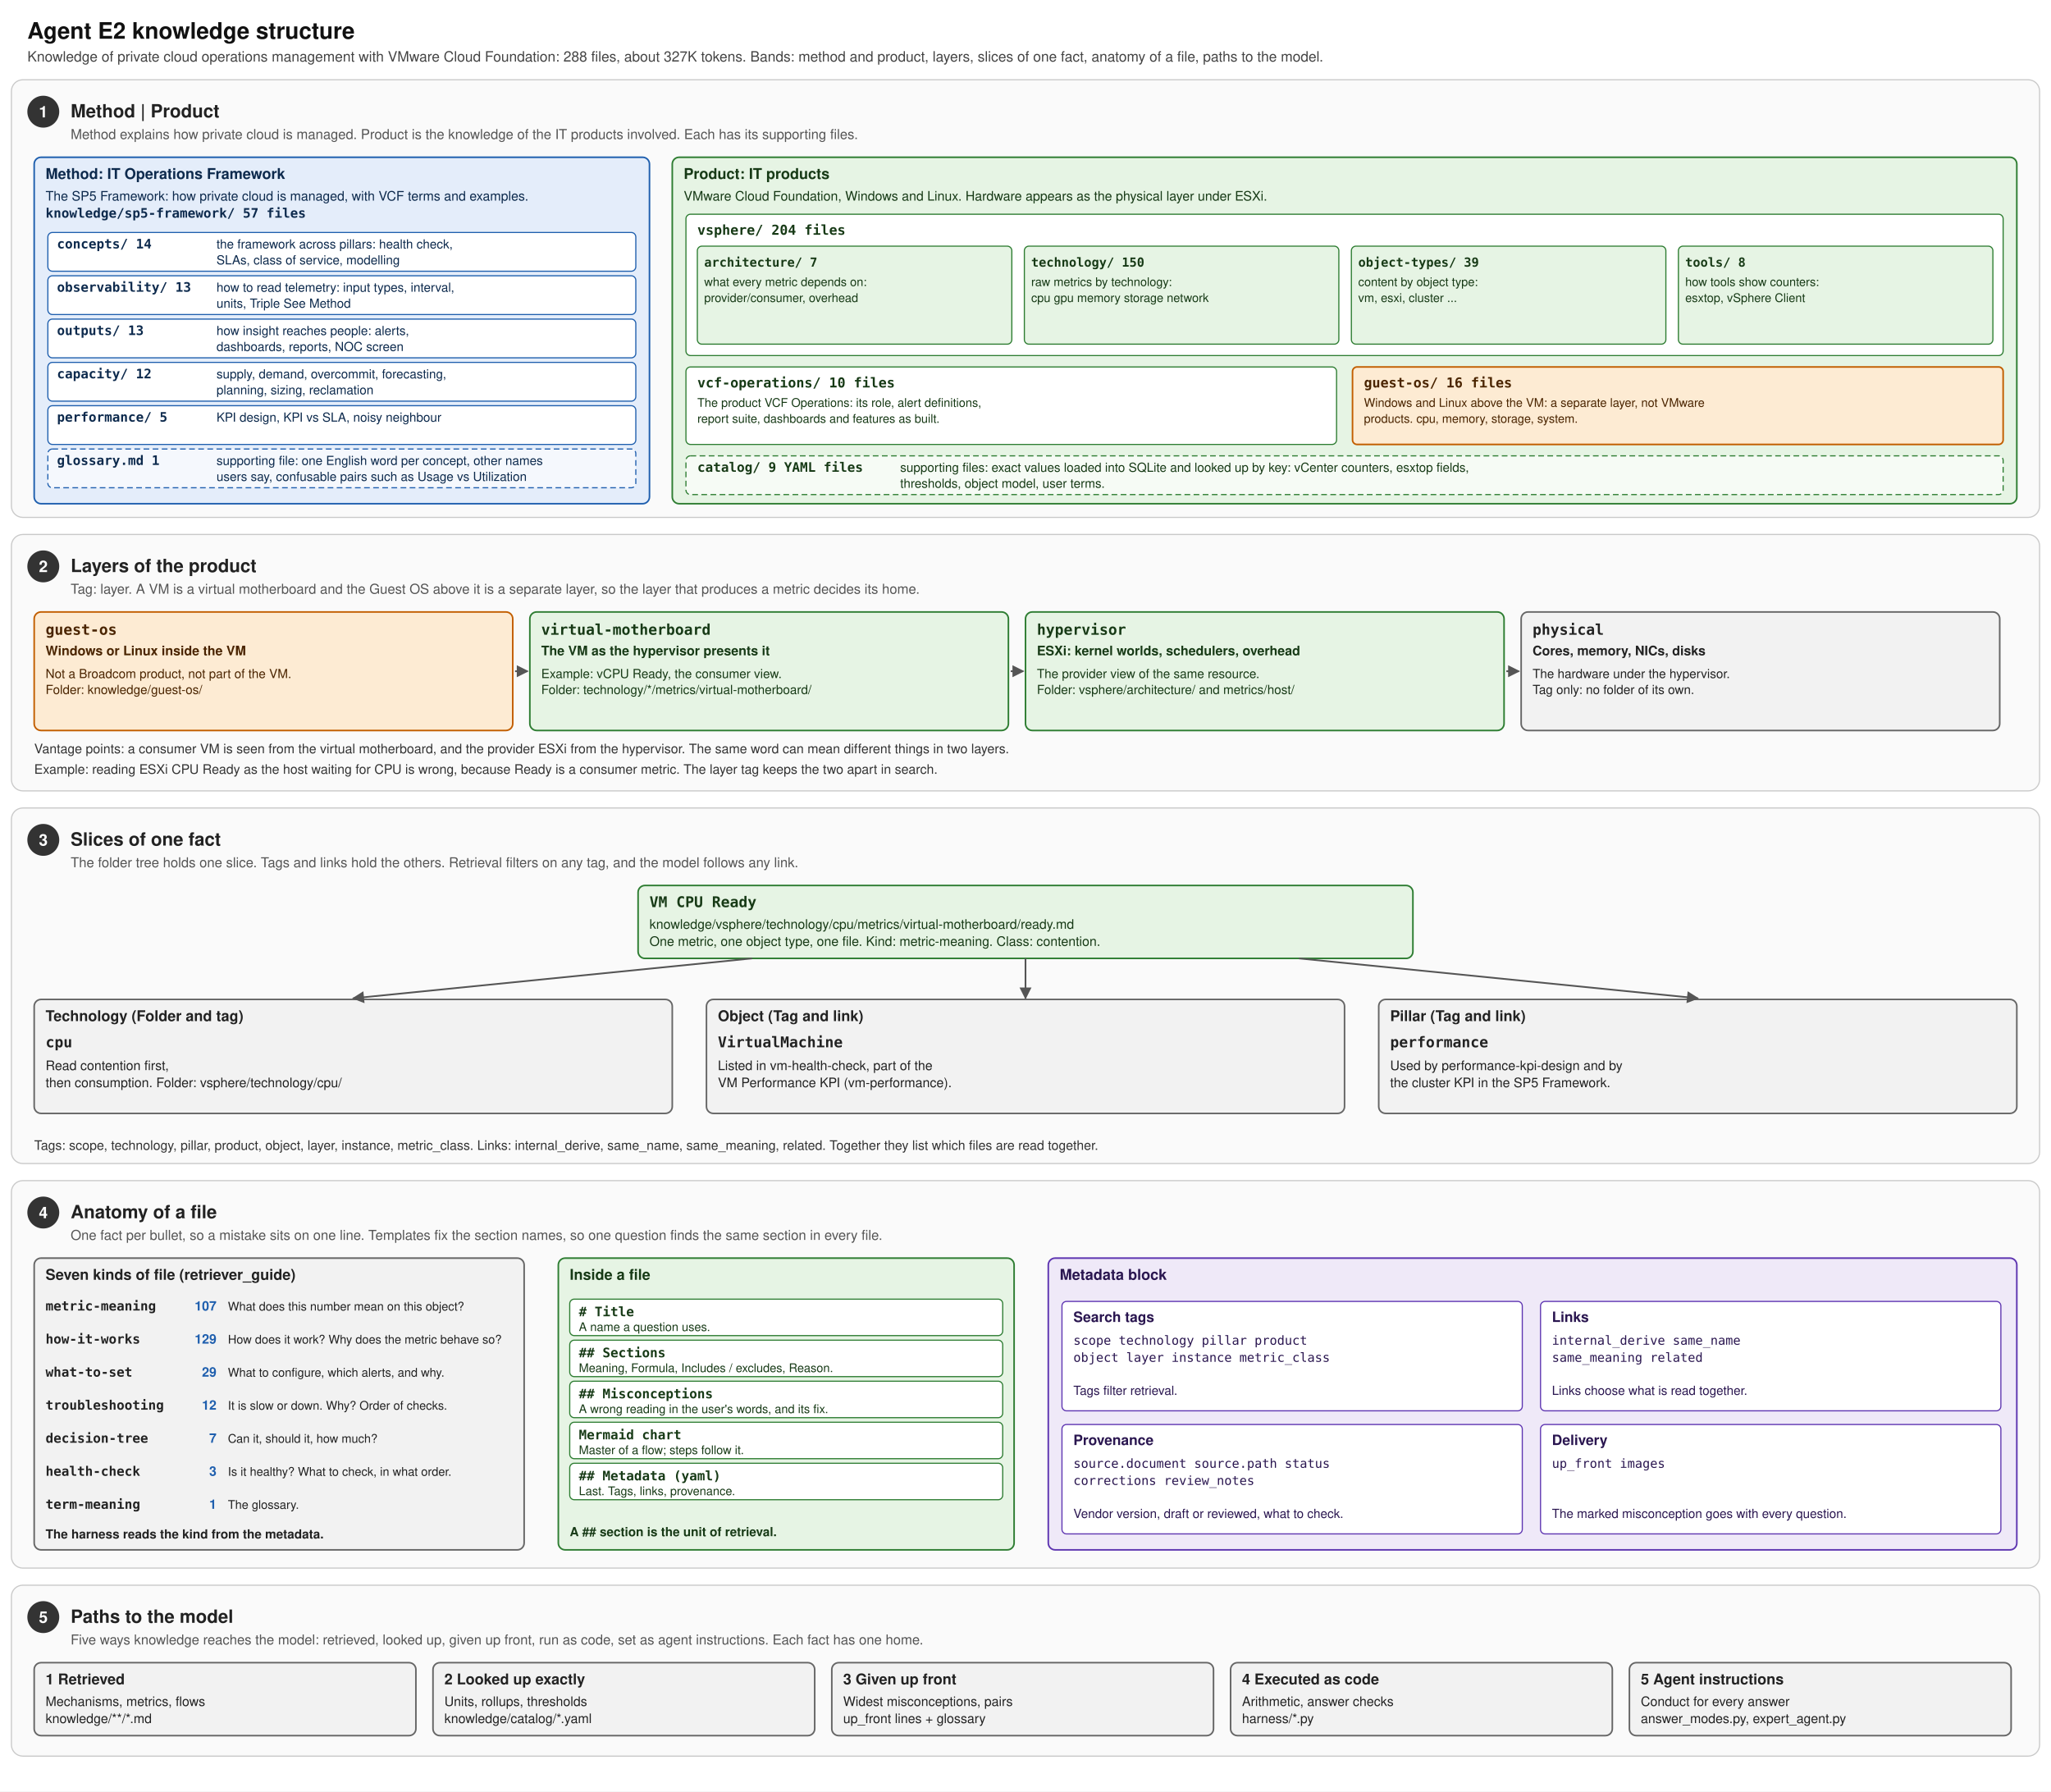
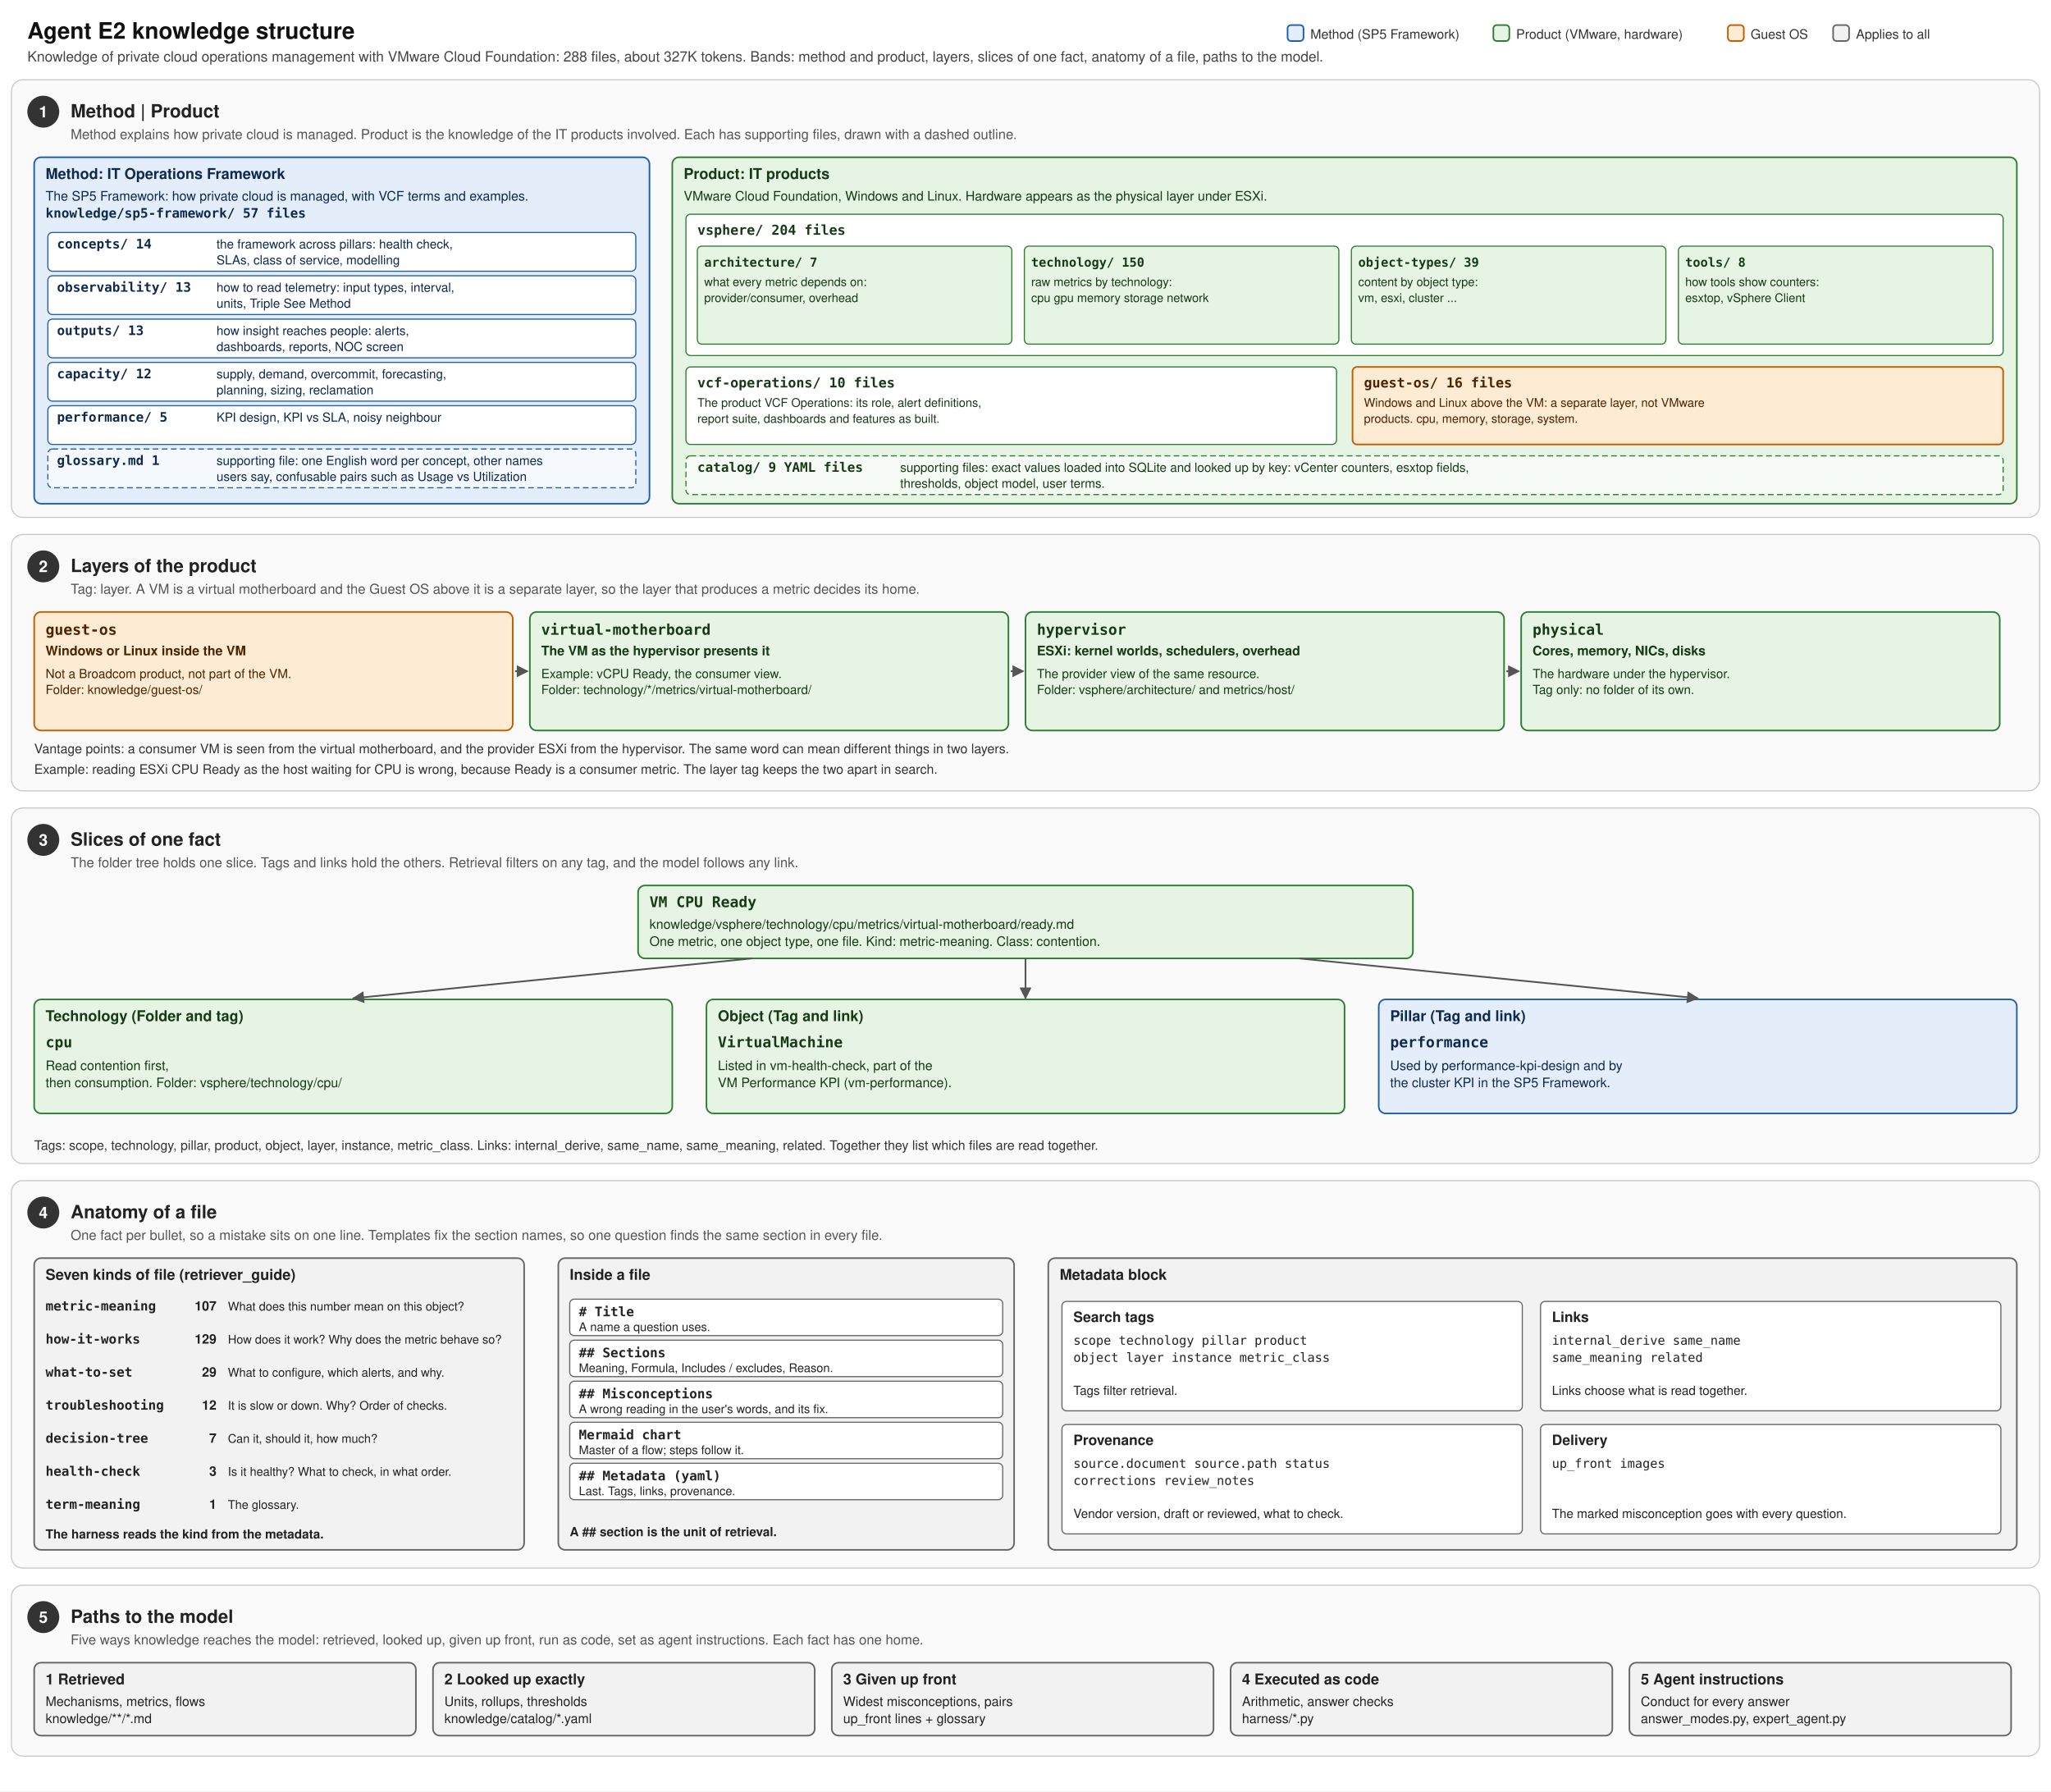
<svg xmlns="http://www.w3.org/2000/svg" width="1800" height="1572" viewBox="0 0 1800 1572" font-family="-apple-system,Segoe UI,Helvetica,Arial,sans-serif">
  <defs>
    <marker id="ah" viewBox="0 0 10 10" refX="9" refY="5" markerWidth="7" markerHeight="7" orient="auto-start-reverse">
      <path d="M0,0 L10,5 L0,10 z" fill="#555555" />
    </marker>
  </defs>
  <rect width="1800" height="1572" fill="#ffffff" />
  <text x="24" y="34" font-size="20" font-weight="bold" fill="#111" text-anchor="start">Agent E2 knowledge structure</text>
  <text x="24" y="54" font-size="12.5" font-weight="normal" fill="#444" text-anchor="start">Knowledge of private cloud operations management with VMware Cloud Foundation: 288 files, about 327K tokens. Bands: method and product, layers, slices of one fact, anatomy of a file, paths to the model.</text>
+   <rect x="1130" y="22" width="14" height="14" rx="3" fill="#e4edfa" stroke="#1f5fae" stroke-width="1.4" />
+   <text x="1150" y="34" font-size="11.5" font-weight="normal" fill="#333" text-anchor="start">Method (SP5 Framework)</text>
+   <rect x="1310.6" y="22" width="14" height="14" rx="3" fill="#e6f4e4" stroke="#2e7d32" stroke-width="1.4" />
+   <text x="1330.6" y="34" font-size="11.5" font-weight="normal" fill="#333" text-anchor="start">Product (VMware, hardware)</text>
+   <rect x="1516.4" y="22" width="14" height="14" rx="3" fill="#fdebd3" stroke="#c25e00" stroke-width="1.4" />
+   <text x="1536.4" y="34" font-size="11.5" font-weight="normal" fill="#333" text-anchor="start">Guest OS</text>
+   <rect x="1608.8" y="22" width="14" height="14" rx="3" fill="#f2f2f2" stroke="#666666" stroke-width="1.4" />
+   <text x="1628.8" y="34" font-size="11.5" font-weight="normal" fill="#333" text-anchor="start">Applies to all</text>
  <rect x="10" y="70" width="1780" height="384" rx="10" fill="#fafafa" stroke="#c9c9c9" />
  <circle cx="38" cy="98" r="14" fill="#333" />
  <text x="38" y="103" font-size="14" font-weight="bold" fill="#fff" text-anchor="middle">1</text>
  <text x="62" y="103" font-size="16" font-weight="bold" fill="#222" text-anchor="start">Method | Product</text>
-   <text x="62" y="122" font-size="12" font-weight="normal" fill="#555" text-anchor="start">Method explains how private cloud is managed. Product is the knowledge of the IT products involved. Each has its supporting files.</text>
+   <text x="62" y="122" font-size="12" font-weight="normal" fill="#555" text-anchor="start">Method explains how private cloud is managed. Product is the knowledge of the IT products involved. Each has supporting files, drawn with a dashed outline.</text>
  <rect x="30" y="138" width="540" height="304" rx="6" fill="#e4edfa" stroke="#1f5fae" stroke-width="1.4" />
  <text x="40" y="157" font-size="13" font-weight="bold" fill="#0d2a4d" text-anchor="start">Method: IT Operations Framework</text>
  <text x="40" y="176" font-size="11.5" font-weight="normal" fill="#0d2a4d" text-anchor="start">The SP5 Framework: how private cloud is managed, with VCF terms and examples.</text>
  <text x="40" y="191" font-size="11.5" font-weight="bold" fill="#0d2a4d" text-anchor="start" font-family="ui-monospace,Menlo,Consolas,monospace">knowledge/sp5-framework/   57 files</text>
  <rect x="42" y="204" width="516" height="34" rx="4" fill="#ffffff" stroke="#1f5fae" stroke-width="1" />
  <text x="50" y="218" font-size="11.5" font-weight="bold" fill="#0d2a4d" text-anchor="start" font-family="ui-monospace,Menlo,Consolas,monospace">concepts/  14</text>
  <text x="190" y="218" font-size="11" font-weight="normal" fill="#0d2a4d" text-anchor="start">the framework across pillars: health check,</text>
  <text x="190" y="232" font-size="11" font-weight="normal" fill="#0d2a4d" text-anchor="start">SLAs, class of service, modelling</text>
  <rect x="42" y="242" width="516" height="34" rx="4" fill="#ffffff" stroke="#1f5fae" stroke-width="1" />
  <text x="50" y="256" font-size="11.5" font-weight="bold" fill="#0d2a4d" text-anchor="start" font-family="ui-monospace,Menlo,Consolas,monospace">observability/  13</text>
  <text x="190" y="256" font-size="11" font-weight="normal" fill="#0d2a4d" text-anchor="start">how to read telemetry: input types, interval,</text>
  <text x="190" y="270" font-size="11" font-weight="normal" fill="#0d2a4d" text-anchor="start">units, Triple See Method</text>
  <rect x="42" y="280" width="516" height="34" rx="4" fill="#ffffff" stroke="#1f5fae" stroke-width="1" />
  <text x="50" y="294" font-size="11.5" font-weight="bold" fill="#0d2a4d" text-anchor="start" font-family="ui-monospace,Menlo,Consolas,monospace">outputs/  13</text>
  <text x="190" y="294" font-size="11" font-weight="normal" fill="#0d2a4d" text-anchor="start">how insight reaches people: alerts,</text>
  <text x="190" y="308" font-size="11" font-weight="normal" fill="#0d2a4d" text-anchor="start">dashboards, reports, NOC screen</text>
  <rect x="42" y="318" width="516" height="34" rx="4" fill="#ffffff" stroke="#1f5fae" stroke-width="1" />
  <text x="50" y="332" font-size="11.5" font-weight="bold" fill="#0d2a4d" text-anchor="start" font-family="ui-monospace,Menlo,Consolas,monospace">capacity/  12</text>
  <text x="190" y="332" font-size="11" font-weight="normal" fill="#0d2a4d" text-anchor="start">supply, demand, overcommit, forecasting,</text>
  <text x="190" y="346" font-size="11" font-weight="normal" fill="#0d2a4d" text-anchor="start">planning, sizing, reclamation</text>
  <rect x="42" y="356" width="516" height="34" rx="4" fill="#ffffff" stroke="#1f5fae" stroke-width="1" />
  <text x="50" y="370" font-size="11.5" font-weight="bold" fill="#0d2a4d" text-anchor="start" font-family="ui-monospace,Menlo,Consolas,monospace">performance/  5</text>
  <text x="190" y="370" font-size="11" font-weight="normal" fill="#0d2a4d" text-anchor="start">KPI design, KPI vs SLA, noisy neighbour</text>
  <rect x="42" y="394" width="516" height="34" rx="4" fill="#f5f8fd" stroke="#1f5fae" stroke-width="1" stroke-dasharray="5 3" />
  <text x="50" y="408" font-size="11.5" font-weight="bold" fill="#0d2a4d" text-anchor="start" font-family="ui-monospace,Menlo,Consolas,monospace">glossary.md  1</text>
  <text x="190" y="408" font-size="11" font-weight="normal" fill="#0d2a4d" text-anchor="start">supporting file: one English word per concept, other names</text>
  <text x="190" y="422" font-size="11" font-weight="normal" fill="#0d2a4d" text-anchor="start">users say, confusable pairs such as Usage vs Utilization</text>
  <rect x="590" y="138" width="1180" height="304" rx="6" fill="#e6f4e4" stroke="#2e7d32" stroke-width="1.4" />
  <text x="600" y="157" font-size="13" font-weight="bold" fill="#173a16" text-anchor="start">Product: IT products</text>
  <text x="600" y="176" font-size="11.5" font-weight="normal" fill="#173a16" text-anchor="start">VMware Cloud Foundation, Windows and Linux. Hardware appears as the physical layer under ESXi.</text>
  <rect x="602" y="188" width="1156" height="124" rx="4" fill="#ffffff" stroke="#2e7d32" stroke-width="1" />
  <text x="612" y="206" font-size="12" font-weight="bold" fill="#173a16" text-anchor="start" font-family="ui-monospace,Menlo,Consolas,monospace">vsphere/   204 files</text>
  <rect x="612" y="216" width="276" height="86" rx="4" fill="#e6f4e4" stroke="#2e7d32" stroke-width="1" />
  <text x="618" y="234" font-size="11" font-weight="bold" fill="#173a16" text-anchor="start" font-family="ui-monospace,Menlo,Consolas,monospace">architecture/  7</text>
  <text x="618" y="251" font-size="10.5" font-weight="normal" fill="#173a16" text-anchor="start">what every metric depends on:</text>
  <text x="618" y="265" font-size="10.5" font-weight="normal" fill="#173a16" text-anchor="start">provider/consumer, overhead</text>
  <rect x="899" y="216" width="276" height="86" rx="4" fill="#e6f4e4" stroke="#2e7d32" stroke-width="1" />
  <text x="905" y="234" font-size="11" font-weight="bold" fill="#173a16" text-anchor="start" font-family="ui-monospace,Menlo,Consolas,monospace">technology/  150</text>
  <text x="905" y="251" font-size="10.5" font-weight="normal" fill="#173a16" text-anchor="start">raw metrics by technology:</text>
  <text x="905" y="265" font-size="10.5" font-weight="normal" fill="#173a16" text-anchor="start">cpu gpu memory storage network</text>
  <rect x="1186" y="216" width="276" height="86" rx="4" fill="#e6f4e4" stroke="#2e7d32" stroke-width="1" />
  <text x="1192" y="234" font-size="11" font-weight="bold" fill="#173a16" text-anchor="start" font-family="ui-monospace,Menlo,Consolas,monospace">object-types/  39</text>
  <text x="1192" y="251" font-size="10.5" font-weight="normal" fill="#173a16" text-anchor="start">content by object type:</text>
  <text x="1192" y="265" font-size="10.5" font-weight="normal" fill="#173a16" text-anchor="start">vm, esxi, cluster ...</text>
  <rect x="1473" y="216" width="276" height="86" rx="4" fill="#e6f4e4" stroke="#2e7d32" stroke-width="1" />
  <text x="1479" y="234" font-size="11" font-weight="bold" fill="#173a16" text-anchor="start" font-family="ui-monospace,Menlo,Consolas,monospace">tools/  8</text>
  <text x="1479" y="251" font-size="10.5" font-weight="normal" fill="#173a16" text-anchor="start">how tools show counters:</text>
  <text x="1479" y="265" font-size="10.5" font-weight="normal" fill="#173a16" text-anchor="start">esxtop, vSphere Client</text>
  <rect x="602" y="322" width="571" height="68" rx="4" fill="#ffffff" stroke="#2e7d32" stroke-width="1" />
  <text x="612" y="340" font-size="12" font-weight="bold" fill="#173a16" text-anchor="start" font-family="ui-monospace,Menlo,Consolas,monospace">vcf-operations/   10 files</text>
  <text x="612" y="357" font-size="10.5" font-weight="normal" fill="#173a16" text-anchor="start">The product VCF Operations: its role, alert definitions,</text>
  <text x="612" y="371" font-size="10.5" font-weight="normal" fill="#173a16" text-anchor="start">report suite, dashboards and features as built.</text>
  <rect x="1187" y="322" width="571" height="68" rx="4" fill="#fdebd3" stroke="#c25e00" stroke-width="1.4" />
  <text x="1197" y="340" font-size="12" font-weight="bold" fill="#4a2400" text-anchor="start" font-family="ui-monospace,Menlo,Consolas,monospace">guest-os/   16 files</text>
  <text x="1197" y="357" font-size="10.5" font-weight="normal" fill="#4a2400" text-anchor="start">Windows and Linux above the VM: a separate layer, not VMware</text>
  <text x="1197" y="371" font-size="10.5" font-weight="normal" fill="#4a2400" text-anchor="start">products. cpu, memory, storage, system.</text>
  <rect x="602" y="400" width="1156" height="34" rx="4" fill="#f6fbf5" stroke="#2e7d32" stroke-width="1" stroke-dasharray="5 3" />
  <text x="612" y="414" font-size="11.5" font-weight="bold" fill="#173a16" text-anchor="start" font-family="ui-monospace,Menlo,Consolas,monospace">catalog/   9 YAML files</text>
  <text x="790" y="414" font-size="11" font-weight="normal" fill="#173a16" text-anchor="start">supporting files: exact values loaded into SQLite and looked up by key: vCenter counters, esxtop fields,</text>
  <text x="790" y="428" font-size="11" font-weight="normal" fill="#173a16" text-anchor="start">thresholds, object model, user terms.</text>
  <rect x="10" y="469" width="1780" height="225" rx="10" fill="#fafafa" stroke="#c9c9c9" />
  <circle cx="38" cy="497" r="14" fill="#333" />
  <text x="38" y="502" font-size="14" font-weight="bold" fill="#fff" text-anchor="middle">2</text>
  <text x="62" y="502" font-size="16" font-weight="bold" fill="#222" text-anchor="start">Layers of the product</text>
  <text x="62" y="521" font-size="12" font-weight="normal" fill="#555" text-anchor="start">Tag: layer. A VM is a virtual motherboard and the Guest OS above it is a separate layer, so the layer that produces a metric decides its home.</text>
  <rect x="30" y="537" width="420" height="104" rx="6" fill="#fdebd3" stroke="#c25e00" stroke-width="1.4" />
  <text x="40" y="557" font-size="13" font-weight="bold" fill="#4a2400" text-anchor="start" font-family="ui-monospace,Menlo,Consolas,monospace">guest-os</text>
  <text x="40" y="575" font-size="11.5" font-weight="bold" fill="#4a2400" text-anchor="start">Windows or Linux inside the VM</text>
  <text x="40" y="595" font-size="11" font-weight="normal" fill="#4a2400" text-anchor="start">Not a Broadcom product, not part of the VM.</text>
  <text x="40" y="609" font-size="11" font-weight="normal" fill="#4a2400" text-anchor="start">Folder: knowledge/guest-os/</text>
  <path d="M 452 589 L 463 589" fill="none" stroke="#555555" stroke-width="1.5" marker-end="url(#ah)" />
  <rect x="465" y="537" width="420" height="104" rx="6" fill="#e6f4e4" stroke="#2e7d32" stroke-width="1.4" />
  <text x="475" y="557" font-size="13" font-weight="bold" fill="#173a16" text-anchor="start" font-family="ui-monospace,Menlo,Consolas,monospace">virtual-motherboard</text>
  <text x="475" y="575" font-size="11.5" font-weight="bold" fill="#173a16" text-anchor="start">The VM as the hypervisor presents it</text>
  <text x="475" y="595" font-size="11" font-weight="normal" fill="#173a16" text-anchor="start">Example: vCPU Ready, the consumer view.</text>
  <text x="475" y="609" font-size="11" font-weight="normal" fill="#173a16" text-anchor="start">Folder: technology/*/metrics/virtual-motherboard/</text>
  <path d="M 887 589 L 898 589" fill="none" stroke="#555555" stroke-width="1.5" marker-end="url(#ah)" />
  <rect x="900" y="537" width="420" height="104" rx="6" fill="#e6f4e4" stroke="#2e7d32" stroke-width="1.4" />
  <text x="910" y="557" font-size="13" font-weight="bold" fill="#173a16" text-anchor="start" font-family="ui-monospace,Menlo,Consolas,monospace">hypervisor</text>
  <text x="910" y="575" font-size="11.5" font-weight="bold" fill="#173a16" text-anchor="start">ESXi: kernel worlds, schedulers, overhead</text>
  <text x="910" y="595" font-size="11" font-weight="normal" fill="#173a16" text-anchor="start">The provider view of the same resource.</text>
  <text x="910" y="609" font-size="11" font-weight="normal" fill="#173a16" text-anchor="start">Folder: vsphere/architecture/ and metrics/host/</text>
  <path d="M 1322 589 L 1333 589" fill="none" stroke="#555555" stroke-width="1.5" marker-end="url(#ah)" />
-   <rect x="1335" y="537" width="420" height="104" rx="6" fill="#f2f2f2" stroke="#666666" stroke-width="1.4" />
-   <text x="1345" y="557" font-size="13" font-weight="bold" fill="#222222" text-anchor="start" font-family="ui-monospace,Menlo,Consolas,monospace">physical</text>
-   <text x="1345" y="575" font-size="11.5" font-weight="bold" fill="#222222" text-anchor="start">Cores, memory, NICs, disks</text>
-   <text x="1345" y="595" font-size="11" font-weight="normal" fill="#222222" text-anchor="start">The hardware under the hypervisor.</text>
-   <text x="1345" y="609" font-size="11" font-weight="normal" fill="#222222" text-anchor="start">Tag only: no folder of its own.</text>
+   <rect x="1335" y="537" width="420" height="104" rx="6" fill="#e6f4e4" stroke="#2e7d32" stroke-width="1.4" />
+   <text x="1345" y="557" font-size="13" font-weight="bold" fill="#173a16" text-anchor="start" font-family="ui-monospace,Menlo,Consolas,monospace">physical</text>
+   <text x="1345" y="575" font-size="11.5" font-weight="bold" fill="#173a16" text-anchor="start">Cores, memory, NICs, disks</text>
+   <text x="1345" y="595" font-size="11" font-weight="normal" fill="#173a16" text-anchor="start">The hardware under the hypervisor.</text>
+   <text x="1345" y="609" font-size="11" font-weight="normal" fill="#173a16" text-anchor="start">Tag only: no folder of its own.</text>
  <text x="30" y="661" font-size="11.5" font-weight="normal" fill="#333" text-anchor="start">Vantage points: a consumer VM is seen from the virtual motherboard, and the provider ESXi from the hypervisor. The same word can mean different things in two layers.</text>
  <text x="30" y="679" font-size="11.5" font-weight="normal" fill="#333" text-anchor="start">Example: reading ESXi CPU Ready as the host waiting for CPU is wrong, because Ready is a consumer metric. The layer tag keeps the two apart in search.</text>
  <rect x="10" y="709" width="1780" height="312" rx="10" fill="#fafafa" stroke="#c9c9c9" />
  <circle cx="38" cy="737" r="14" fill="#333" />
  <text x="38" y="742" font-size="14" font-weight="bold" fill="#fff" text-anchor="middle">3</text>
  <text x="62" y="742" font-size="16" font-weight="bold" fill="#222" text-anchor="start">Slices of one fact</text>
  <text x="62" y="761" font-size="12" font-weight="normal" fill="#555" text-anchor="start">The folder tree holds one slice. Tags and links hold the others. Retrieval filters on any tag, and the model follows any link.</text>
  <rect x="560" y="777" width="680" height="64" rx="6" fill="#e6f4e4" stroke="#2e7d32" stroke-width="1.4" />
  <text x="570" y="796" font-size="13" font-weight="bold" fill="#173a16" text-anchor="start" font-family="ui-monospace,Menlo,Consolas,monospace">VM CPU Ready</text>
  <text x="570" y="815" font-size="11.5" font-weight="normal" fill="#173a16" text-anchor="start">knowledge/vsphere/technology/cpu/metrics/virtual-motherboard/ready.md</text>
  <text x="570" y="830" font-size="11.5" font-weight="normal" fill="#173a16" text-anchor="start">One metric, one object type, one file. Kind: metric-meaning. Class: contention.</text>
-   <rect x="30" y="877" width="560" height="100" rx="6" fill="#f2f2f2" stroke="#666666" stroke-width="1.4" />
-   <text x="40" y="896" font-size="13" font-weight="bold" fill="#222222" text-anchor="start">Technology   (Folder and tag)</text>
-   <text x="40" y="919" font-size="13" font-weight="bold" fill="#222" text-anchor="start" font-family="ui-monospace,Menlo,Consolas,monospace">cpu</text>
-   <text x="40" y="939" font-size="11.5" font-weight="normal" fill="#222" text-anchor="start">Read contention first,</text>
-   <text x="40" y="954" font-size="11.5" font-weight="normal" fill="#222" text-anchor="start">then consumption. Folder: vsphere/technology/cpu/</text>
+   <rect x="30" y="877" width="560" height="100" rx="6" fill="#e6f4e4" stroke="#2e7d32" stroke-width="1.4" />
+   <text x="40" y="896" font-size="13" font-weight="bold" fill="#173a16" text-anchor="start">Technology   (Folder and tag)</text>
+   <text x="40" y="919" font-size="13" font-weight="bold" fill="#173a16" text-anchor="start" font-family="ui-monospace,Menlo,Consolas,monospace">cpu</text>
+   <text x="40" y="939" font-size="11.5" font-weight="normal" fill="#173a16" text-anchor="start">Read contention first,</text>
+   <text x="40" y="954" font-size="11.5" font-weight="normal" fill="#173a16" text-anchor="start">then consumption. Folder: vsphere/technology/cpu/</text>
  <path d="M 660 841 L 310 876" fill="none" stroke="#555555" stroke-width="1.5" marker-end="url(#ah)" />
-   <rect x="620" y="877" width="560" height="100" rx="6" fill="#f2f2f2" stroke="#666666" stroke-width="1.4" />
-   <text x="630" y="896" font-size="13" font-weight="bold" fill="#222222" text-anchor="start">Object   (Tag and link)</text>
-   <text x="630" y="919" font-size="13" font-weight="bold" fill="#222" text-anchor="start" font-family="ui-monospace,Menlo,Consolas,monospace">VirtualMachine</text>
-   <text x="630" y="939" font-size="11.5" font-weight="normal" fill="#222" text-anchor="start">Listed in vm-health-check, part of the</text>
-   <text x="630" y="954" font-size="11.5" font-weight="normal" fill="#222" text-anchor="start">VM Performance KPI (vm-performance).</text>
+   <rect x="620" y="877" width="560" height="100" rx="6" fill="#e6f4e4" stroke="#2e7d32" stroke-width="1.4" />
+   <text x="630" y="896" font-size="13" font-weight="bold" fill="#173a16" text-anchor="start">Object   (Tag and link)</text>
+   <text x="630" y="919" font-size="13" font-weight="bold" fill="#173a16" text-anchor="start" font-family="ui-monospace,Menlo,Consolas,monospace">VirtualMachine</text>
+   <text x="630" y="939" font-size="11.5" font-weight="normal" fill="#173a16" text-anchor="start">Listed in vm-health-check, part of the</text>
+   <text x="630" y="954" font-size="11.5" font-weight="normal" fill="#173a16" text-anchor="start">VM Performance KPI (vm-performance).</text>
  <path d="M 900 841 L 900 876" fill="none" stroke="#555555" stroke-width="1.5" marker-end="url(#ah)" />
-   <rect x="1210" y="877" width="560" height="100" rx="6" fill="#f2f2f2" stroke="#666666" stroke-width="1.4" />
-   <text x="1220" y="896" font-size="13" font-weight="bold" fill="#222222" text-anchor="start">Pillar   (Tag and link)</text>
-   <text x="1220" y="919" font-size="13" font-weight="bold" fill="#222" text-anchor="start" font-family="ui-monospace,Menlo,Consolas,monospace">performance</text>
-   <text x="1220" y="939" font-size="11.5" font-weight="normal" fill="#222" text-anchor="start">Used by performance-kpi-design and by</text>
-   <text x="1220" y="954" font-size="11.5" font-weight="normal" fill="#222" text-anchor="start">the cluster KPI in the SP5 Framework.</text>
+   <rect x="1210" y="877" width="560" height="100" rx="6" fill="#e4edfa" stroke="#1f5fae" stroke-width="1.4" />
+   <text x="1220" y="896" font-size="13" font-weight="bold" fill="#0d2a4d" text-anchor="start">Pillar   (Tag and link)</text>
+   <text x="1220" y="919" font-size="13" font-weight="bold" fill="#0d2a4d" text-anchor="start" font-family="ui-monospace,Menlo,Consolas,monospace">performance</text>
+   <text x="1220" y="939" font-size="11.5" font-weight="normal" fill="#0d2a4d" text-anchor="start">Used by performance-kpi-design and by</text>
+   <text x="1220" y="954" font-size="11.5" font-weight="normal" fill="#0d2a4d" text-anchor="start">the cluster KPI in the SP5 Framework.</text>
  <path d="M 1140 841 L 1490 876" fill="none" stroke="#555555" stroke-width="1.5" marker-end="url(#ah)" />
  <text x="30" y="1009" font-size="11.5" font-weight="normal" fill="#333" text-anchor="start">Tags: scope, technology, pillar, product, object, layer, instance, metric_class. Links: internal_derive, same_name, same_meaning, related. Together they list which files are read together.</text>
  <rect x="10" y="1036" width="1780" height="340" rx="10" fill="#fafafa" stroke="#c9c9c9" />
  <circle cx="38" cy="1064" r="14" fill="#333" />
  <text x="38" y="1069" font-size="14" font-weight="bold" fill="#fff" text-anchor="middle">4</text>
  <text x="62" y="1069" font-size="16" font-weight="bold" fill="#222" text-anchor="start">Anatomy of a file</text>
  <text x="62" y="1088" font-size="12" font-weight="normal" fill="#555" text-anchor="start">One fact per bullet, so a mistake sits on one line. Templates fix the section names, so one question finds the same section in every file.</text>
  <rect x="30" y="1104" width="430" height="256" rx="6" fill="#f2f2f2" stroke="#666666" stroke-width="1.4" />
  <text x="40" y="1123" font-size="13" font-weight="bold" fill="#222222" text-anchor="start">Seven kinds of file (retriever_guide)</text>
  <text x="40" y="1150" font-size="11.5" font-weight="bold" fill="#222" text-anchor="start" font-family="ui-monospace,Menlo,Consolas,monospace">metric-meaning</text>
-   <text x="190" y="1150" font-size="11.5" font-weight="bold" fill="#1f5fae" text-anchor="end">107</text>
+   <text x="190" y="1150" font-size="11.5" font-weight="bold" fill="#222" text-anchor="end">107</text>
  <text x="200" y="1150" font-size="10.5" font-weight="normal" fill="#222" text-anchor="start">What does this number mean on this object?</text>
  <text x="40" y="1179" font-size="11.5" font-weight="bold" fill="#222" text-anchor="start" font-family="ui-monospace,Menlo,Consolas,monospace">how-it-works</text>
-   <text x="190" y="1179" font-size="11.5" font-weight="bold" fill="#1f5fae" text-anchor="end">129</text>
+   <text x="190" y="1179" font-size="11.5" font-weight="bold" fill="#222" text-anchor="end">129</text>
  <text x="200" y="1179" font-size="10.5" font-weight="normal" fill="#222" text-anchor="start">How does it work? Why does the metric behave so?</text>
  <text x="40" y="1208" font-size="11.5" font-weight="bold" fill="#222" text-anchor="start" font-family="ui-monospace,Menlo,Consolas,monospace">what-to-set</text>
-   <text x="190" y="1208" font-size="11.5" font-weight="bold" fill="#1f5fae" text-anchor="end">29</text>
+   <text x="190" y="1208" font-size="11.5" font-weight="bold" fill="#222" text-anchor="end">29</text>
  <text x="200" y="1208" font-size="10.5" font-weight="normal" fill="#222" text-anchor="start">What to configure, which alerts, and why.</text>
  <text x="40" y="1237" font-size="11.5" font-weight="bold" fill="#222" text-anchor="start" font-family="ui-monospace,Menlo,Consolas,monospace">troubleshooting</text>
-   <text x="190" y="1237" font-size="11.5" font-weight="bold" fill="#1f5fae" text-anchor="end">12</text>
+   <text x="190" y="1237" font-size="11.5" font-weight="bold" fill="#222" text-anchor="end">12</text>
  <text x="200" y="1237" font-size="10.5" font-weight="normal" fill="#222" text-anchor="start">It is slow or down. Why? Order of checks.</text>
  <text x="40" y="1266" font-size="11.5" font-weight="bold" fill="#222" text-anchor="start" font-family="ui-monospace,Menlo,Consolas,monospace">decision-tree</text>
-   <text x="190" y="1266" font-size="11.5" font-weight="bold" fill="#1f5fae" text-anchor="end">7</text>
+   <text x="190" y="1266" font-size="11.5" font-weight="bold" fill="#222" text-anchor="end">7</text>
  <text x="200" y="1266" font-size="10.5" font-weight="normal" fill="#222" text-anchor="start">Can it, should it, how much?</text>
  <text x="40" y="1295" font-size="11.5" font-weight="bold" fill="#222" text-anchor="start" font-family="ui-monospace,Menlo,Consolas,monospace">health-check</text>
-   <text x="190" y="1295" font-size="11.5" font-weight="bold" fill="#1f5fae" text-anchor="end">3</text>
+   <text x="190" y="1295" font-size="11.5" font-weight="bold" fill="#222" text-anchor="end">3</text>
  <text x="200" y="1295" font-size="10.5" font-weight="normal" fill="#222" text-anchor="start">Is it healthy? What to check, in what order.</text>
  <text x="40" y="1324" font-size="11.5" font-weight="bold" fill="#222" text-anchor="start" font-family="ui-monospace,Menlo,Consolas,monospace">term-meaning</text>
-   <text x="190" y="1324" font-size="11.5" font-weight="bold" fill="#1f5fae" text-anchor="end">1</text>
+   <text x="190" y="1324" font-size="11.5" font-weight="bold" fill="#222" text-anchor="end">1</text>
  <text x="200" y="1324" font-size="10.5" font-weight="normal" fill="#222" text-anchor="start">The glossary.</text>
  <text x="40" y="1350" font-size="11" font-weight="bold" fill="#222" text-anchor="start">The harness reads the kind from the metadata.</text>
-   <rect x="490" y="1104" width="400" height="256" rx="6" fill="#e6f4e4" stroke="#2e7d32" stroke-width="1.4" />
-   <text x="500" y="1123" font-size="13" font-weight="bold" fill="#173a16" text-anchor="start">Inside a file</text>
-   <rect x="500" y="1140" width="380" height="32" rx="4" fill="#ffffff" stroke="#2e7d32" stroke-width="1" />
-   <text x="508" y="1155" font-size="11.5" font-weight="bold" fill="#173a16" text-anchor="start" font-family="ui-monospace,Menlo,Consolas,monospace"># Title</text>
-   <text x="508" y="1168" font-size="10.5" font-weight="normal" fill="#173a16" text-anchor="start">A name a question uses.</text>
-   <rect x="500" y="1176" width="380" height="32" rx="4" fill="#ffffff" stroke="#2e7d32" stroke-width="1" />
-   <text x="508" y="1191" font-size="11.5" font-weight="bold" fill="#173a16" text-anchor="start" font-family="ui-monospace,Menlo,Consolas,monospace">## Sections</text>
-   <text x="508" y="1204" font-size="10.5" font-weight="normal" fill="#173a16" text-anchor="start">Meaning, Formula, Includes / excludes, Reason.</text>
-   <rect x="500" y="1212" width="380" height="32" rx="4" fill="#ffffff" stroke="#2e7d32" stroke-width="1" />
-   <text x="508" y="1227" font-size="11.5" font-weight="bold" fill="#173a16" text-anchor="start" font-family="ui-monospace,Menlo,Consolas,monospace">## Misconceptions</text>
-   <text x="508" y="1240" font-size="10.5" font-weight="normal" fill="#173a16" text-anchor="start">A wrong reading in the user's words, and its fix.</text>
-   <rect x="500" y="1248" width="380" height="32" rx="4" fill="#ffffff" stroke="#2e7d32" stroke-width="1" />
-   <text x="508" y="1263" font-size="11.5" font-weight="bold" fill="#173a16" text-anchor="start" font-family="ui-monospace,Menlo,Consolas,monospace">Mermaid chart</text>
-   <text x="508" y="1276" font-size="10.5" font-weight="normal" fill="#173a16" text-anchor="start">Master of a flow; steps follow it.</text>
-   <rect x="500" y="1284" width="380" height="32" rx="4" fill="#ffffff" stroke="#2e7d32" stroke-width="1" />
-   <text x="508" y="1299" font-size="11.5" font-weight="bold" fill="#173a16" text-anchor="start" font-family="ui-monospace,Menlo,Consolas,monospace">## Metadata (yaml)</text>
-   <text x="508" y="1312" font-size="10.5" font-weight="normal" fill="#173a16" text-anchor="start">Last. Tags, links, provenance.</text>
-   <text x="500" y="1348" font-size="11" font-weight="bold" fill="#173a16" text-anchor="start">A ## section is the unit of retrieval.</text>
-   <rect x="920" y="1104" width="850" height="256" rx="6" fill="#efe9f8" stroke="#5e35b1" stroke-width="1.4" />
-   <text x="930" y="1123" font-size="13" font-weight="bold" fill="#2a1650" text-anchor="start">Metadata block</text>
-   <rect x="932" y="1142" width="404" height="96" rx="4" fill="#ffffff" stroke="#5e35b1" stroke-width="1" />
-   <text x="942" y="1160" font-size="12.5" font-weight="bold" fill="#2a1650" text-anchor="start">Search tags</text>
-   <text x="942" y="1180" font-size="11" font-weight="normal" fill="#2a1650" text-anchor="start" font-family="ui-monospace,Menlo,Consolas,monospace">scope  technology  pillar  product</text>
-   <text x="942" y="1195" font-size="11" font-weight="normal" fill="#2a1650" text-anchor="start" font-family="ui-monospace,Menlo,Consolas,monospace">object  layer  instance  metric_class</text>
-   <text x="942" y="1224" font-size="11" font-weight="normal" fill="#2a1650" text-anchor="start">Tags filter retrieval.</text>
-   <rect x="1352" y="1142" width="404" height="96" rx="4" fill="#ffffff" stroke="#5e35b1" stroke-width="1" />
-   <text x="1362" y="1160" font-size="12.5" font-weight="bold" fill="#2a1650" text-anchor="start">Links</text>
-   <text x="1362" y="1180" font-size="11" font-weight="normal" fill="#2a1650" text-anchor="start" font-family="ui-monospace,Menlo,Consolas,monospace">internal_derive  same_name</text>
-   <text x="1362" y="1195" font-size="11" font-weight="normal" fill="#2a1650" text-anchor="start" font-family="ui-monospace,Menlo,Consolas,monospace">same_meaning  related</text>
-   <text x="1362" y="1224" font-size="11" font-weight="normal" fill="#2a1650" text-anchor="start">Links choose what is read together.</text>
-   <rect x="932" y="1250" width="404" height="96" rx="4" fill="#ffffff" stroke="#5e35b1" stroke-width="1" />
-   <text x="942" y="1268" font-size="12.5" font-weight="bold" fill="#2a1650" text-anchor="start">Provenance</text>
-   <text x="942" y="1288" font-size="11" font-weight="normal" fill="#2a1650" text-anchor="start" font-family="ui-monospace,Menlo,Consolas,monospace">source.document  source.path  status</text>
-   <text x="942" y="1303" font-size="11" font-weight="normal" fill="#2a1650" text-anchor="start" font-family="ui-monospace,Menlo,Consolas,monospace">corrections  review_notes</text>
-   <text x="942" y="1332" font-size="11" font-weight="normal" fill="#2a1650" text-anchor="start">Vendor version, draft or reviewed, what to check.</text>
-   <rect x="1352" y="1250" width="404" height="96" rx="4" fill="#ffffff" stroke="#5e35b1" stroke-width="1" />
-   <text x="1362" y="1268" font-size="12.5" font-weight="bold" fill="#2a1650" text-anchor="start">Delivery</text>
-   <text x="1362" y="1288" font-size="11" font-weight="normal" fill="#2a1650" text-anchor="start" font-family="ui-monospace,Menlo,Consolas,monospace">up_front  images</text>
-   <text x="1362" y="1332" font-size="11" font-weight="normal" fill="#2a1650" text-anchor="start">The marked misconception goes with every question.</text>
+   <rect x="490" y="1104" width="400" height="256" rx="6" fill="#f2f2f2" stroke="#666666" stroke-width="1.4" />
+   <text x="500" y="1123" font-size="13" font-weight="bold" fill="#222222" text-anchor="start">Inside a file</text>
+   <rect x="500" y="1140" width="380" height="32" rx="4" fill="#ffffff" stroke="#666666" stroke-width="1" />
+   <text x="508" y="1155" font-size="11.5" font-weight="bold" fill="#222" text-anchor="start" font-family="ui-monospace,Menlo,Consolas,monospace"># Title</text>
+   <text x="508" y="1168" font-size="10.5" font-weight="normal" fill="#222" text-anchor="start">A name a question uses.</text>
+   <rect x="500" y="1176" width="380" height="32" rx="4" fill="#ffffff" stroke="#666666" stroke-width="1" />
+   <text x="508" y="1191" font-size="11.5" font-weight="bold" fill="#222" text-anchor="start" font-family="ui-monospace,Menlo,Consolas,monospace">## Sections</text>
+   <text x="508" y="1204" font-size="10.5" font-weight="normal" fill="#222" text-anchor="start">Meaning, Formula, Includes / excludes, Reason.</text>
+   <rect x="500" y="1212" width="380" height="32" rx="4" fill="#ffffff" stroke="#666666" stroke-width="1" />
+   <text x="508" y="1227" font-size="11.5" font-weight="bold" fill="#222" text-anchor="start" font-family="ui-monospace,Menlo,Consolas,monospace">## Misconceptions</text>
+   <text x="508" y="1240" font-size="10.5" font-weight="normal" fill="#222" text-anchor="start">A wrong reading in the user's words, and its fix.</text>
+   <rect x="500" y="1248" width="380" height="32" rx="4" fill="#ffffff" stroke="#666666" stroke-width="1" />
+   <text x="508" y="1263" font-size="11.5" font-weight="bold" fill="#222" text-anchor="start" font-family="ui-monospace,Menlo,Consolas,monospace">Mermaid chart</text>
+   <text x="508" y="1276" font-size="10.5" font-weight="normal" fill="#222" text-anchor="start">Master of a flow; steps follow it.</text>
+   <rect x="500" y="1284" width="380" height="32" rx="4" fill="#ffffff" stroke="#666666" stroke-width="1" />
+   <text x="508" y="1299" font-size="11.5" font-weight="bold" fill="#222" text-anchor="start" font-family="ui-monospace,Menlo,Consolas,monospace">## Metadata (yaml)</text>
+   <text x="508" y="1312" font-size="10.5" font-weight="normal" fill="#222" text-anchor="start">Last. Tags, links, provenance.</text>
+   <text x="500" y="1348" font-size="11" font-weight="bold" fill="#222" text-anchor="start">A ## section is the unit of retrieval.</text>
+   <rect x="920" y="1104" width="850" height="256" rx="6" fill="#f2f2f2" stroke="#666666" stroke-width="1.4" />
+   <text x="930" y="1123" font-size="13" font-weight="bold" fill="#222222" text-anchor="start">Metadata block</text>
+   <rect x="932" y="1142" width="404" height="96" rx="4" fill="#ffffff" stroke="#666666" stroke-width="1" />
+   <text x="942" y="1160" font-size="12.5" font-weight="bold" fill="#222" text-anchor="start">Search tags</text>
+   <text x="942" y="1180" font-size="11" font-weight="normal" fill="#222" text-anchor="start" font-family="ui-monospace,Menlo,Consolas,monospace">scope  technology  pillar  product</text>
+   <text x="942" y="1195" font-size="11" font-weight="normal" fill="#222" text-anchor="start" font-family="ui-monospace,Menlo,Consolas,monospace">object  layer  instance  metric_class</text>
+   <text x="942" y="1224" font-size="11" font-weight="normal" fill="#222" text-anchor="start">Tags filter retrieval.</text>
+   <rect x="1352" y="1142" width="404" height="96" rx="4" fill="#ffffff" stroke="#666666" stroke-width="1" />
+   <text x="1362" y="1160" font-size="12.5" font-weight="bold" fill="#222" text-anchor="start">Links</text>
+   <text x="1362" y="1180" font-size="11" font-weight="normal" fill="#222" text-anchor="start" font-family="ui-monospace,Menlo,Consolas,monospace">internal_derive  same_name</text>
+   <text x="1362" y="1195" font-size="11" font-weight="normal" fill="#222" text-anchor="start" font-family="ui-monospace,Menlo,Consolas,monospace">same_meaning  related</text>
+   <text x="1362" y="1224" font-size="11" font-weight="normal" fill="#222" text-anchor="start">Links choose what is read together.</text>
+   <rect x="932" y="1250" width="404" height="96" rx="4" fill="#ffffff" stroke="#666666" stroke-width="1" />
+   <text x="942" y="1268" font-size="12.5" font-weight="bold" fill="#222" text-anchor="start">Provenance</text>
+   <text x="942" y="1288" font-size="11" font-weight="normal" fill="#222" text-anchor="start" font-family="ui-monospace,Menlo,Consolas,monospace">source.document  source.path  status</text>
+   <text x="942" y="1303" font-size="11" font-weight="normal" fill="#222" text-anchor="start" font-family="ui-monospace,Menlo,Consolas,monospace">corrections  review_notes</text>
+   <text x="942" y="1332" font-size="11" font-weight="normal" fill="#222" text-anchor="start">Vendor version, draft or reviewed, what to check.</text>
+   <rect x="1352" y="1250" width="404" height="96" rx="4" fill="#ffffff" stroke="#666666" stroke-width="1" />
+   <text x="1362" y="1268" font-size="12.5" font-weight="bold" fill="#222" text-anchor="start">Delivery</text>
+   <text x="1362" y="1288" font-size="11" font-weight="normal" fill="#222" text-anchor="start" font-family="ui-monospace,Menlo,Consolas,monospace">up_front  images</text>
+   <text x="1362" y="1332" font-size="11" font-weight="normal" fill="#222" text-anchor="start">The marked misconception goes with every question.</text>
  <rect x="10" y="1391" width="1780" height="150" rx="10" fill="#fafafa" stroke="#c9c9c9" />
  <circle cx="38" cy="1419" r="14" fill="#333" />
  <text x="38" y="1424" font-size="14" font-weight="bold" fill="#fff" text-anchor="middle">5</text>
  <text x="62" y="1424" font-size="16" font-weight="bold" fill="#222" text-anchor="start">Paths to the model</text>
  <text x="62" y="1443" font-size="12" font-weight="normal" fill="#555" text-anchor="start">Five ways knowledge reaches the model: retrieved, looked up, given up front, run as code, set as agent instructions. Each fact has one home.</text>
  <rect x="30" y="1459" width="335" height="64" rx="6" fill="#f2f2f2" stroke="#666666" stroke-width="1.4" />
  <text x="40" y="1478" font-size="13" font-weight="bold" fill="#222222" text-anchor="start">1  Retrieved</text>
  <text x="40" y="1497" font-size="11.5" font-weight="normal" fill="#222222" text-anchor="start">Mechanisms, metrics, flows</text>
  <text x="40" y="1512" font-size="11.5" font-weight="normal" fill="#222222" text-anchor="start">knowledge/**/*.md</text>
  <rect x="380" y="1459" width="335" height="64" rx="6" fill="#f2f2f2" stroke="#666666" stroke-width="1.4" />
  <text x="390" y="1478" font-size="13" font-weight="bold" fill="#222222" text-anchor="start">2  Looked up exactly</text>
  <text x="390" y="1497" font-size="11.5" font-weight="normal" fill="#222222" text-anchor="start">Units, rollups, thresholds</text>
  <text x="390" y="1512" font-size="11.5" font-weight="normal" fill="#222222" text-anchor="start">knowledge/catalog/*.yaml</text>
  <rect x="730" y="1459" width="335" height="64" rx="6" fill="#f2f2f2" stroke="#666666" stroke-width="1.4" />
  <text x="740" y="1478" font-size="13" font-weight="bold" fill="#222222" text-anchor="start">3  Given up front</text>
  <text x="740" y="1497" font-size="11.5" font-weight="normal" fill="#222222" text-anchor="start">Widest misconceptions, pairs</text>
  <text x="740" y="1512" font-size="11.5" font-weight="normal" fill="#222222" text-anchor="start">up_front lines + glossary</text>
  <rect x="1080" y="1459" width="335" height="64" rx="6" fill="#f2f2f2" stroke="#666666" stroke-width="1.4" />
  <text x="1090" y="1478" font-size="13" font-weight="bold" fill="#222222" text-anchor="start">4  Executed as code</text>
  <text x="1090" y="1497" font-size="11.5" font-weight="normal" fill="#222222" text-anchor="start">Arithmetic, answer checks</text>
  <text x="1090" y="1512" font-size="11.5" font-weight="normal" fill="#222222" text-anchor="start">harness/*.py</text>
  <rect x="1430" y="1459" width="335" height="64" rx="6" fill="#f2f2f2" stroke="#666666" stroke-width="1.4" />
  <text x="1440" y="1478" font-size="13" font-weight="bold" fill="#222222" text-anchor="start">5  Agent instructions</text>
  <text x="1440" y="1497" font-size="11.5" font-weight="normal" fill="#222222" text-anchor="start">Conduct for every answer</text>
  <text x="1440" y="1512" font-size="11.5" font-weight="normal" fill="#222222" text-anchor="start">answer_modes.py, expert_agent.py</text>
</svg>
